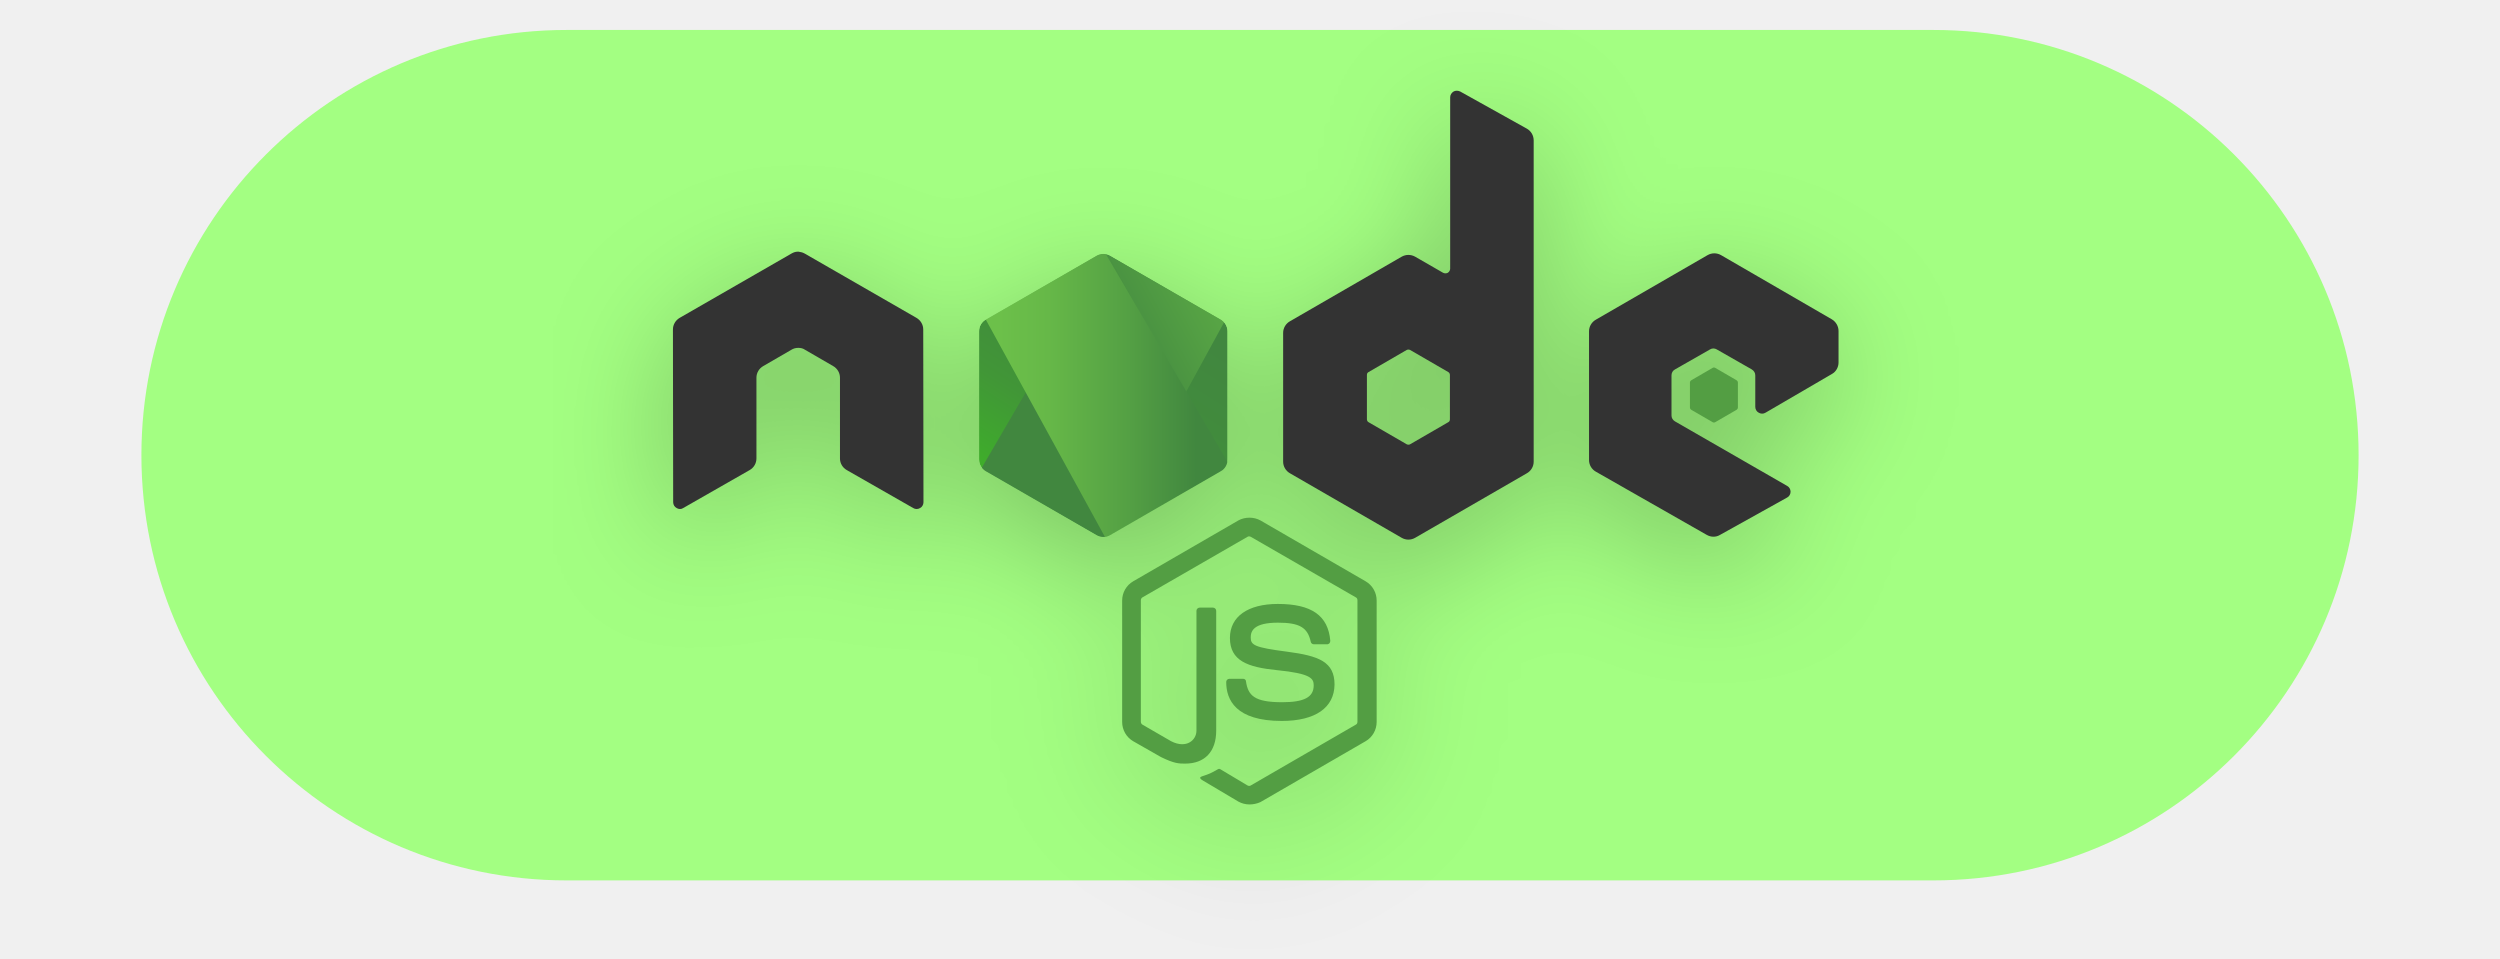
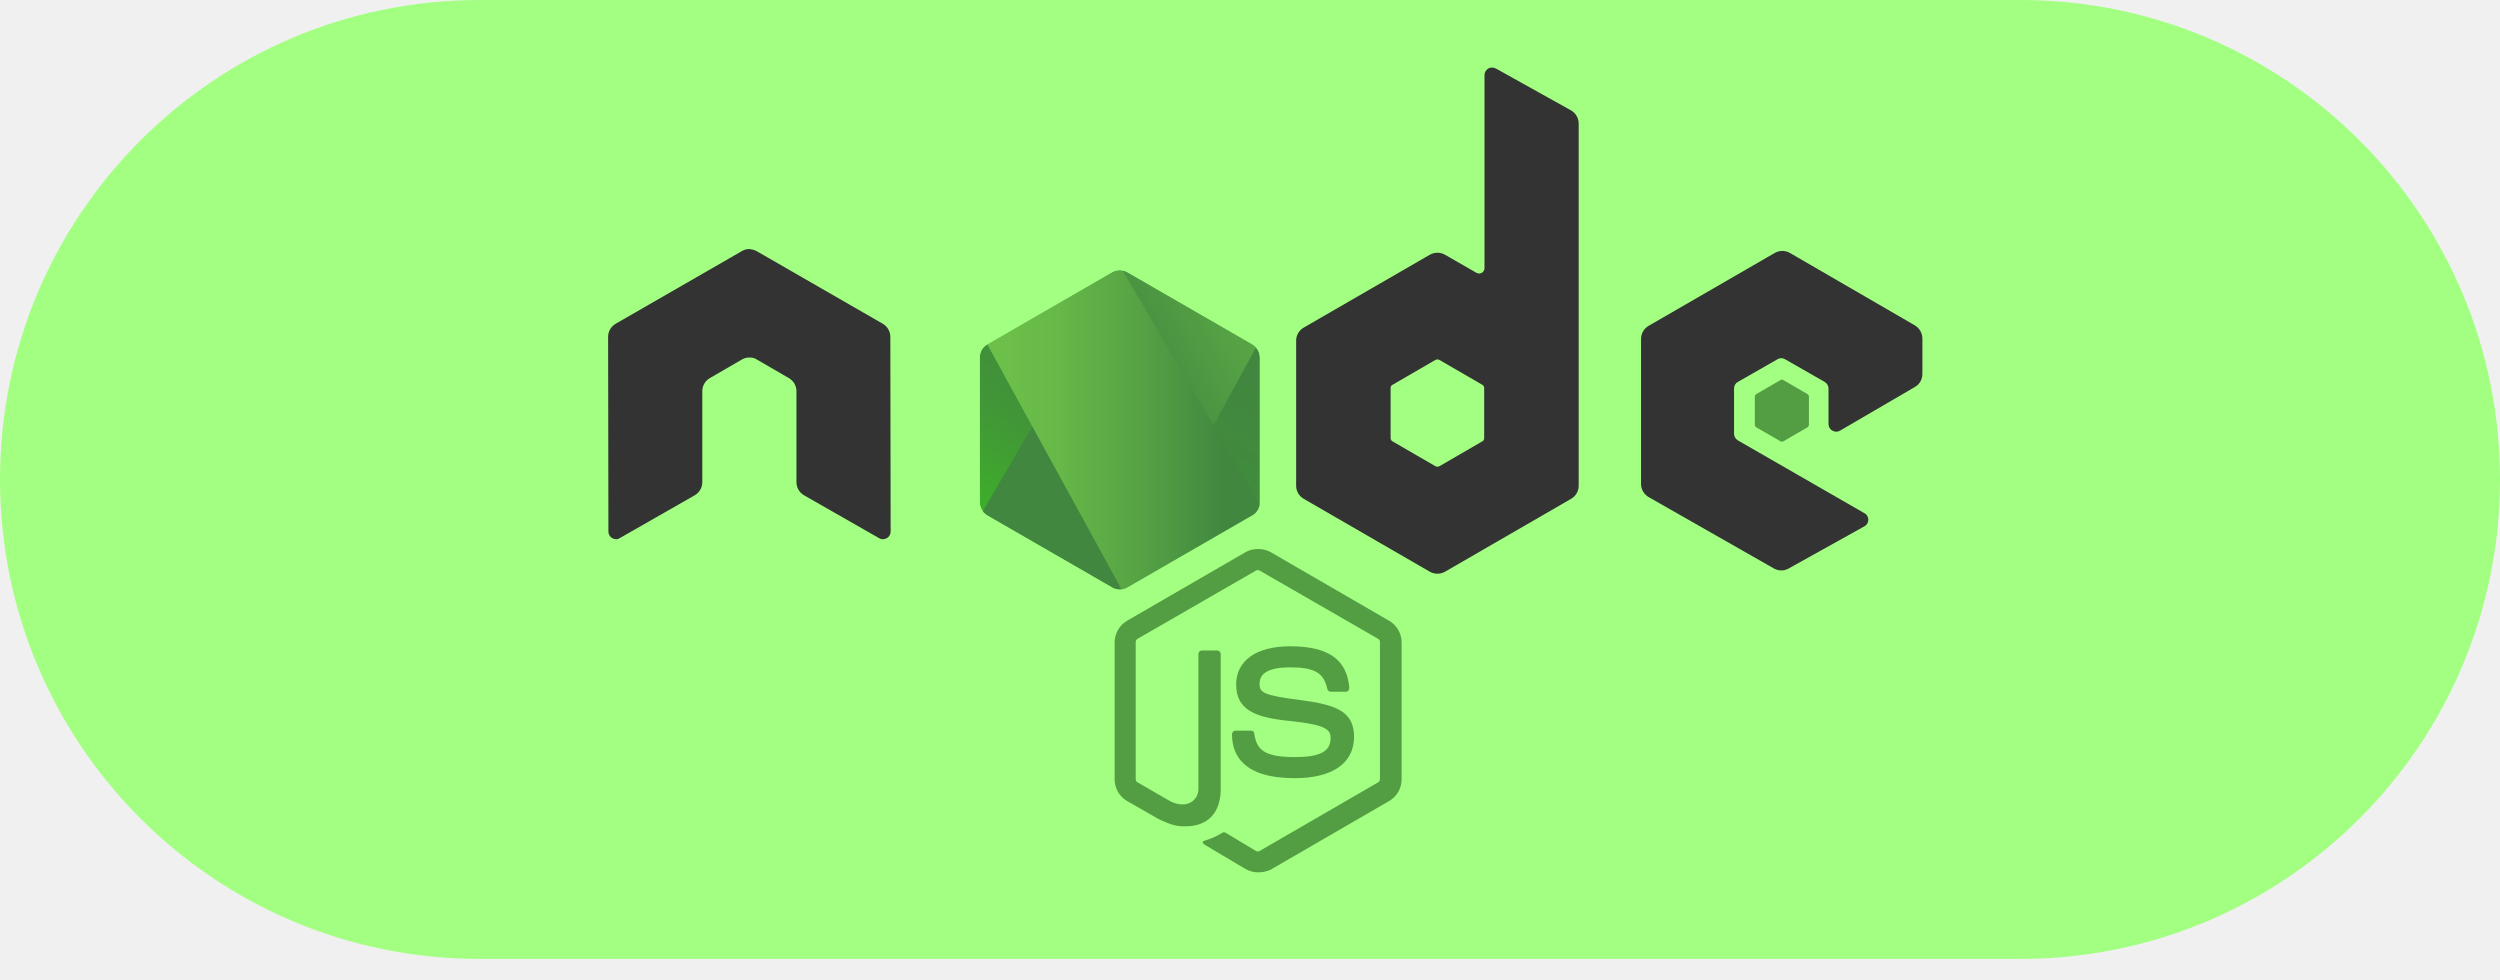
- <svg xmlns="http://www.w3.org/2000/svg" width="74" height="28.38" viewBox="0 0 74 32" fill="none">
-   <path d="M0 15.192C0 7.354 6.354 1 14.192 1H59.808C67.646 1 74 7.354 74 15.192V15.192C74 23.03 67.646 29.384 59.808 29.384H14.192C6.354 29.384 0 23.03 0 15.192V15.192Z" fill="#A3FF82" />
-   <g filter="url(#filter0_d)">
-     <path d="M36.98 26.849C36.848 26.849 36.725 26.814 36.611 26.753L35.441 26.058C35.265 25.961 35.353 25.926 35.406 25.908C35.644 25.829 35.688 25.812 35.934 25.671C35.96 25.653 35.995 25.662 36.022 25.68L36.919 26.216C36.954 26.234 36.998 26.234 37.024 26.216L40.533 24.185C40.568 24.167 40.586 24.132 40.586 24.088V20.034C40.586 19.99 40.568 19.955 40.533 19.938L37.024 17.915C36.989 17.897 36.945 17.897 36.919 17.915L33.41 19.938C33.375 19.955 33.357 19.999 33.357 20.034V24.088C33.357 24.123 33.375 24.167 33.41 24.185L34.368 24.739C34.887 25.003 35.213 24.695 35.213 24.387V20.386C35.213 20.333 35.257 20.28 35.318 20.28H35.767C35.819 20.28 35.872 20.325 35.872 20.386V24.387C35.872 25.082 35.494 25.486 34.834 25.486C34.632 25.486 34.474 25.486 34.026 25.266L33.102 24.739C32.874 24.607 32.733 24.361 32.733 24.097V20.043C32.733 19.779 32.874 19.533 33.102 19.401L36.611 17.37C36.831 17.247 37.13 17.247 37.349 17.37L40.858 19.401C41.087 19.533 41.227 19.779 41.227 20.043V24.097C41.227 24.361 41.087 24.607 40.858 24.739L37.349 26.77C37.235 26.823 37.103 26.849 36.98 26.849H36.98ZM38.062 24.062C36.523 24.062 36.206 23.358 36.206 22.76C36.206 22.707 36.25 22.655 36.312 22.655H36.769C36.822 22.655 36.866 22.69 36.866 22.743C36.936 23.209 37.139 23.437 38.071 23.437C38.809 23.437 39.126 23.27 39.126 22.875C39.126 22.646 39.038 22.479 37.886 22.365C36.927 22.268 36.33 22.057 36.33 21.292C36.33 20.579 36.928 20.157 37.93 20.157C39.055 20.157 39.609 20.544 39.68 21.388C39.68 21.415 39.671 21.441 39.654 21.468C39.636 21.485 39.609 21.503 39.583 21.503H39.126C39.082 21.503 39.038 21.468 39.029 21.424C38.924 20.94 38.651 20.782 37.93 20.782C37.121 20.782 37.024 21.063 37.024 21.274C37.024 21.529 37.139 21.608 38.229 21.749C39.31 21.89 39.821 22.092 39.821 22.848C39.812 23.622 39.179 24.062 38.062 24.062Z" fill="#539E43" />
-     <path d="M26.094 10.995C26.094 10.836 26.006 10.687 25.865 10.607L22.137 8.462C22.075 8.427 22.005 8.409 21.934 8.4H21.899C21.829 8.4 21.758 8.427 21.697 8.462L17.968 10.607C17.828 10.687 17.74 10.836 17.74 10.995L17.748 16.763C17.748 16.842 17.793 16.921 17.863 16.956C17.933 17 18.021 17 18.083 16.956L20.299 15.69C20.439 15.611 20.527 15.462 20.527 15.303V12.604C20.527 12.445 20.615 12.296 20.756 12.217L21.697 11.672C21.767 11.628 21.846 11.61 21.925 11.61C22.005 11.61 22.084 11.628 22.145 11.672L23.086 12.217C23.227 12.296 23.315 12.445 23.315 12.604V15.303C23.315 15.462 23.403 15.611 23.544 15.69L25.759 16.956C25.83 17 25.918 17 25.988 16.956C26.058 16.921 26.102 16.842 26.102 16.763L26.094 10.995Z" fill="#333333" />
-     <path d="M44.015 3.054C43.945 3.019 43.857 3.019 43.795 3.054C43.725 3.098 43.681 3.168 43.681 3.247V8.963C43.681 9.016 43.655 9.069 43.602 9.104C43.549 9.13 43.496 9.13 43.444 9.104L42.511 8.567C42.443 8.529 42.366 8.508 42.287 8.508C42.209 8.508 42.131 8.529 42.063 8.567L38.334 10.722C38.194 10.801 38.106 10.95 38.106 11.109V15.409C38.106 15.567 38.194 15.717 38.334 15.796L42.063 17.95C42.131 17.989 42.209 18.01 42.287 18.01C42.366 18.01 42.443 17.989 42.511 17.95L46.24 15.796C46.381 15.717 46.468 15.567 46.468 15.409V4.689C46.468 4.522 46.381 4.373 46.24 4.294L44.015 3.054H44.015ZM43.672 13.993C43.672 14.037 43.655 14.072 43.619 14.09L42.344 14.828C42.327 14.837 42.307 14.842 42.287 14.842C42.267 14.842 42.248 14.837 42.23 14.828L40.955 14.09C40.92 14.072 40.902 14.028 40.902 13.993V12.516C40.902 12.472 40.92 12.437 40.955 12.419L42.23 11.68C42.248 11.672 42.267 11.667 42.287 11.667C42.307 11.667 42.327 11.672 42.344 11.68L43.619 12.419C43.655 12.437 43.672 12.481 43.672 12.516V13.993Z" fill="#333333" />
-     <path d="M56.423 12.481C56.564 12.402 56.643 12.252 56.643 12.094V11.047C56.643 10.889 56.555 10.739 56.423 10.66L52.721 8.515C52.653 8.476 52.575 8.455 52.497 8.455C52.418 8.455 52.341 8.476 52.272 8.515L48.544 10.669C48.403 10.748 48.315 10.898 48.315 11.056V15.356C48.315 15.514 48.403 15.664 48.544 15.743L52.246 17.853C52.387 17.933 52.554 17.933 52.686 17.853L54.928 16.605C54.998 16.57 55.042 16.491 55.042 16.411C55.042 16.332 54.998 16.253 54.928 16.218L51.182 14.063C51.112 14.02 51.068 13.949 51.068 13.87V12.525C51.068 12.445 51.112 12.366 51.182 12.331L52.352 11.663C52.386 11.641 52.425 11.63 52.466 11.63C52.506 11.63 52.546 11.641 52.58 11.663L53.75 12.331C53.82 12.375 53.864 12.445 53.864 12.525V13.58C53.864 13.659 53.908 13.738 53.978 13.773C54.049 13.817 54.136 13.817 54.207 13.773L56.423 12.481V12.481Z" fill="#333333" />
-     <path d="M52.439 12.278C52.453 12.27 52.468 12.265 52.483 12.265C52.499 12.265 52.514 12.27 52.527 12.278L53.24 12.692C53.266 12.709 53.284 12.736 53.284 12.771V13.597C53.284 13.633 53.266 13.659 53.24 13.677L52.527 14.09C52.514 14.098 52.499 14.103 52.483 14.103C52.468 14.103 52.453 14.098 52.439 14.09L51.727 13.677C51.701 13.659 51.683 13.633 51.683 13.597V12.771C51.683 12.736 51.701 12.709 51.727 12.692L52.439 12.278V12.278Z" fill="#539E43" />
-     <mask id="mask0" mask-type="alpha" maskUnits="userSpaceOnUse" x="27" y="8" width="10" height="10">
-       <path d="M32.328 8.532C32.26 8.493 32.183 8.473 32.104 8.473C32.026 8.473 31.948 8.493 31.88 8.532L28.178 10.669C28.037 10.748 27.958 10.898 27.958 11.056V15.338C27.958 15.497 28.046 15.646 28.178 15.725L31.88 17.862C31.948 17.901 32.026 17.922 32.104 17.922C32.183 17.922 32.26 17.901 32.328 17.862L36.031 15.725C36.171 15.646 36.25 15.497 36.25 15.338V11.056C36.25 10.898 36.162 10.748 36.031 10.669L32.328 8.532Z" fill="white" />
-     </mask>
-     <g mask="url(#mask0)">
-       <path d="M32.328 8.532C32.26 8.493 32.183 8.473 32.104 8.473C32.026 8.473 31.948 8.493 31.88 8.532L28.178 10.669C28.037 10.748 27.958 10.898 27.958 11.056V15.338C27.958 15.497 28.046 15.646 28.178 15.725L31.88 17.862C31.948 17.901 32.026 17.922 32.104 17.922C32.183 17.922 32.26 17.901 32.328 17.862L36.031 15.725C36.171 15.646 36.25 15.497 36.25 15.338V11.056C36.25 10.898 36.162 10.748 36.031 10.669L32.328 8.532Z" fill="url(#paint0_linear)" />
-       <path d="M36.039 10.669L32.32 8.532C32.283 8.514 32.245 8.499 32.205 8.488L28.037 15.629C28.072 15.671 28.113 15.707 28.16 15.734L31.88 17.871C31.985 17.933 32.108 17.95 32.223 17.915L36.136 10.757C36.11 10.722 36.074 10.695 36.039 10.669V10.669Z" fill="url(#paint1_linear)" />
-       <path fill-rule="evenodd" clip-rule="evenodd" d="M36.048 15.725C36.154 15.664 36.233 15.558 36.268 15.444L32.188 8.479C32.082 8.462 31.968 8.471 31.871 8.532L28.178 10.66L32.161 17.924C32.219 17.914 32.275 17.897 32.328 17.871L36.048 15.726L36.048 15.725Z" fill="url(#paint2_linear)" />
-       <path fill-rule="evenodd" clip-rule="evenodd" d="M36.048 15.725L32.337 17.862C32.285 17.889 32.228 17.907 32.17 17.915L32.24 18.047L36.356 15.664V15.611L36.25 15.435C36.233 15.558 36.154 15.664 36.048 15.725V15.725Z" fill="url(#paint3_linear)" />
-       <path fill-rule="evenodd" clip-rule="evenodd" d="M36.048 15.725L32.337 17.862C32.285 17.889 32.228 17.907 32.17 17.915L32.24 18.047L36.356 15.664V15.611L36.25 15.435C36.233 15.558 36.154 15.664 36.048 15.725V15.725Z" fill="url(#paint4_linear)" />
-     </g>
+ <svg xmlns="http://www.w3.org/2000/svg" width="74" height="29" viewBox="0 0 74 29" fill="none">
+   <path d="M0 14.192C0 6.354 6.354 0 14.192 0H59.808C67.646 0 74 6.354 74 14.192V14.192C74 22.03 67.646 28.384 59.808 28.384H14.192C6.354 28.384 0 22.03 0 14.192V14.192Z" fill="#A3FF82" />
+   <path d="M37.24 25.822C37.109 25.822 36.986 25.787 36.871 25.725L35.702 25.03C35.526 24.934 35.614 24.899 35.666 24.881C35.904 24.802 35.948 24.784 36.194 24.644C36.22 24.626 36.256 24.635 36.282 24.652L37.179 25.189C37.214 25.206 37.258 25.206 37.284 25.189L40.793 23.157C40.828 23.14 40.846 23.105 40.846 23.061V19.007C40.846 18.963 40.828 18.928 40.793 18.91L37.284 16.888C37.249 16.87 37.205 16.87 37.179 16.888L33.67 18.91C33.635 18.928 33.617 18.972 33.617 19.007V23.061C33.617 23.096 33.635 23.14 33.67 23.157L34.629 23.711C35.148 23.975 35.473 23.668 35.473 23.36V19.359C35.473 19.306 35.517 19.253 35.578 19.253H36.027C36.08 19.253 36.133 19.297 36.133 19.359V23.36C36.133 24.054 35.754 24.459 35.095 24.459C34.893 24.459 34.734 24.459 34.286 24.239L33.362 23.711C33.134 23.58 32.993 23.333 32.993 23.07V19.016C32.993 18.752 33.134 18.506 33.362 18.374L36.871 16.342C37.091 16.219 37.39 16.219 37.61 16.342L41.118 18.374C41.347 18.506 41.488 18.752 41.488 19.016V23.07C41.488 23.333 41.347 23.58 41.118 23.711L37.61 25.743C37.495 25.796 37.364 25.822 37.24 25.822H37.24ZM38.322 23.034C36.783 23.034 36.467 22.331 36.467 21.733C36.467 21.68 36.511 21.627 36.572 21.627H37.029C37.082 21.627 37.126 21.663 37.126 21.715C37.197 22.181 37.399 22.41 38.331 22.41C39.069 22.41 39.386 22.243 39.386 21.847C39.386 21.619 39.298 21.452 38.146 21.337C37.188 21.24 36.59 21.029 36.59 20.264C36.59 19.552 37.188 19.13 38.19 19.13C39.316 19.13 39.87 19.517 39.94 20.361C39.94 20.387 39.931 20.414 39.914 20.44C39.896 20.458 39.87 20.475 39.843 20.475H39.386C39.342 20.475 39.298 20.44 39.289 20.396C39.184 19.913 38.911 19.754 38.19 19.754C37.381 19.754 37.284 20.036 37.284 20.247C37.284 20.502 37.399 20.581 38.489 20.722C39.571 20.862 40.081 21.065 40.081 21.821C40.072 22.595 39.439 23.034 38.322 23.034Z" fill="#539E43" />
+   <path d="M26.354 9.967C26.354 9.809 26.266 9.659 26.125 9.58L22.397 7.434C22.335 7.399 22.265 7.382 22.195 7.373H22.159C22.089 7.373 22.019 7.399 21.957 7.434L18.229 9.58C18.088 9.659 18 9.809 18 9.967L18.009 15.736C18.009 15.815 18.053 15.894 18.123 15.929C18.194 15.973 18.281 15.973 18.343 15.929L20.559 14.663C20.7 14.584 20.788 14.434 20.788 14.276V11.576C20.788 11.418 20.875 11.268 21.016 11.189L21.957 10.644C22.027 10.6 22.107 10.582 22.186 10.582C22.265 10.582 22.344 10.6 22.406 10.644L23.346 11.189C23.487 11.268 23.575 11.418 23.575 11.576V14.276C23.575 14.434 23.663 14.584 23.804 14.663L26.02 15.929C26.09 15.973 26.178 15.973 26.248 15.929C26.319 15.894 26.363 15.815 26.363 15.736L26.354 9.967Z" fill="#333333" />
+   <path d="M44.275 2.026C44.205 1.991 44.117 1.991 44.056 2.026C43.985 2.07 43.941 2.141 43.941 2.22V7.936C43.941 7.988 43.915 8.041 43.862 8.076C43.809 8.103 43.757 8.103 43.704 8.076L42.772 7.54C42.703 7.501 42.626 7.481 42.547 7.481C42.469 7.481 42.392 7.501 42.323 7.54L38.595 9.694C38.454 9.774 38.366 9.923 38.366 10.081V14.381C38.366 14.54 38.454 14.689 38.595 14.768L42.323 16.923C42.392 16.962 42.469 16.982 42.547 16.982C42.626 16.982 42.703 16.962 42.772 16.923L46.5 14.768C46.641 14.689 46.729 14.54 46.729 14.381V3.662C46.729 3.495 46.641 3.346 46.5 3.266L44.275 2.026H44.275ZM43.932 12.966C43.932 13.01 43.915 13.045 43.88 13.062L42.605 13.801C42.587 13.81 42.567 13.814 42.547 13.814C42.528 13.814 42.508 13.81 42.49 13.801L41.215 13.062C41.18 13.045 41.162 13.001 41.162 12.966V11.488C41.162 11.444 41.18 11.409 41.215 11.392L42.49 10.653C42.508 10.644 42.528 10.64 42.547 10.64C42.567 10.64 42.587 10.644 42.605 10.653L43.88 11.392C43.915 11.409 43.932 11.453 43.932 11.488V12.966Z" fill="#333333" />
+   <path d="M56.683 11.453C56.824 11.374 56.903 11.225 56.903 11.066V10.02C56.903 9.862 56.815 9.712 56.683 9.633L52.981 7.487C52.913 7.448 52.836 7.428 52.757 7.428C52.678 7.428 52.601 7.448 52.533 7.487L48.804 9.642C48.663 9.721 48.575 9.87 48.575 10.029V14.329C48.575 14.487 48.663 14.636 48.804 14.716L52.506 16.826C52.647 16.905 52.814 16.905 52.946 16.826L55.188 15.578C55.259 15.542 55.303 15.463 55.303 15.384C55.303 15.305 55.259 15.226 55.188 15.191L51.442 13.036C51.372 12.992 51.328 12.922 51.328 12.843V11.497C51.328 11.418 51.372 11.339 51.442 11.304L52.612 10.635C52.646 10.614 52.686 10.602 52.726 10.602C52.767 10.602 52.806 10.614 52.84 10.635L54.01 11.304C54.08 11.348 54.124 11.418 54.124 11.497V12.553C54.124 12.632 54.168 12.711 54.239 12.746C54.309 12.79 54.397 12.79 54.467 12.746L56.683 11.453V11.453Z" fill="#333333" />
+   <path d="M52.7 11.251C52.713 11.242 52.728 11.238 52.744 11.238C52.759 11.238 52.775 11.242 52.788 11.251L53.5 11.664C53.526 11.682 53.544 11.708 53.544 11.743V12.57C53.544 12.605 53.526 12.632 53.5 12.649L52.788 13.062C52.775 13.071 52.759 13.075 52.744 13.075C52.728 13.075 52.713 13.071 52.7 13.062L51.987 12.649C51.961 12.632 51.943 12.605 51.943 12.57V11.743C51.943 11.708 51.961 11.682 51.987 11.664L52.7 11.251V11.251Z" fill="#539E43" />
+   <mask id="mask0" mask-type="alpha" maskUnits="userSpaceOnUse" x="29" y="8" width="9" height="10">
+     <path d="M33.37 8.059C33.302 8.02 33.225 8 33.146 8C33.068 8 32.99 8.02 32.922 8.059L29.22 10.196C29.079 10.275 29 10.425 29 10.583V14.866C29 15.024 29.088 15.173 29.22 15.252L32.922 17.389C32.99 17.428 33.068 17.449 33.146 17.449C33.225 17.449 33.302 17.428 33.37 17.389L37.073 15.252C37.213 15.173 37.292 15.024 37.292 14.866V10.583C37.292 10.425 37.204 10.275 37.073 10.196L33.37 8.059Z" fill="white" />
+   </mask>
+   <g mask="url(#mask0)">
+     <path d="M33.37 8.059C33.302 8.02 33.225 8 33.146 8C33.068 8 32.99 8.02 32.922 8.059L29.22 10.196C29.079 10.275 29 10.425 29 10.583V14.866C29 15.024 29.088 15.173 29.22 15.252L32.922 17.389C32.99 17.428 33.068 17.449 33.146 17.449C33.225 17.449 33.302 17.428 33.37 17.389L37.073 15.252C37.213 15.173 37.292 15.024 37.292 14.866V10.583C37.292 10.425 37.204 10.275 37.073 10.196L33.37 8.059Z" fill="url(#paint0_linear)" />
+     <path d="M37.081 10.196L33.362 8.059C33.325 8.041 33.287 8.026 33.247 8.015L29.079 15.156C29.114 15.198 29.155 15.234 29.202 15.261L32.922 17.398C33.028 17.46 33.151 17.477 33.265 17.442L37.178 10.284C37.152 10.249 37.117 10.223 37.081 10.196V10.196Z" fill="url(#paint1_linear)" />
+     <path fill-rule="evenodd" clip-rule="evenodd" d="M37.09 15.252C37.196 15.191 37.275 15.085 37.31 14.971L33.23 8.007C33.124 7.989 33.01 7.998 32.913 8.059L29.22 10.187L33.203 17.451C33.261 17.441 33.318 17.424 33.37 17.398L37.09 15.252L37.09 15.252Z" fill="url(#paint2_linear)" />
+     <path fill-rule="evenodd" clip-rule="evenodd" d="M37.09 15.252L33.379 17.389C33.327 17.416 33.27 17.434 33.212 17.442L33.282 17.574L37.398 15.191V15.138L37.292 14.962C37.275 15.085 37.196 15.191 37.09 15.252V15.252Z" fill="url(#paint3_linear)" />
+     <path fill-rule="evenodd" clip-rule="evenodd" d="M37.09 15.252L33.379 17.389C33.327 17.416 33.27 17.434 33.212 17.442L33.282 17.574L37.398 15.191V15.138L37.292 14.962C37.275 15.085 37.196 15.191 37.09 15.252V15.252Z" fill="url(#paint4_linear)" />
  </g>
  <defs>
-     <filter id="filter0_d" x="13.74" y="0.027" width="46.903" height="31.822" filterUnits="userSpaceOnUse" color-interpolation-filters="sRGB">
-       <feFlood flood-opacity="0" result="BackgroundImageFix" />
-       <feColorMatrix in="SourceAlpha" type="matrix" values="0 0 0 0 0 0 0 0 0 0 0 0 0 0 0 0 0 0 127 0" />
-       <feOffset dy="1" />
-       <feGaussianBlur stdDeviation="2" />
-       <feColorMatrix type="matrix" values="0 0 0 0 0 0 0 0 0 0 0 0 0 0 0 0 0 0 0.25 0" />
-       <feBlend mode="normal" in2="BackgroundImageFix" result="effect1_dropShadow" />
-       <feBlend mode="normal" in="SourceGraphic" in2="effect1_dropShadow" result="shape" />
-     </filter>
-     <linearGradient id="paint0_linear" x1="33.612" y1="10.125" x2="29.555" y2="16.501" gradientUnits="userSpaceOnUse">
+     <linearGradient id="paint0_linear" x1="34.654" y1="9.652" x2="30.597" y2="16.028" gradientUnits="userSpaceOnUse">
      <stop stop-color="#41873F" />
      <stop offset="0.329" stop-color="#418B3D" />
      <stop offset="0.635" stop-color="#419637" />
      <stop offset="0.932" stop-color="#3FA92D" />
      <stop offset="1" stop-color="#3FAE2A" />
    </linearGradient>
-     <linearGradient id="paint1_linear" x1="31.542" y1="13.699" x2="41.705" y2="8.177" gradientUnits="userSpaceOnUse">
+     <linearGradient id="paint1_linear" x1="32.584" y1="13.226" x2="42.747" y2="7.705" gradientUnits="userSpaceOnUse">
      <stop offset="0.138" stop-color="#41873F" />
      <stop offset="0.403" stop-color="#54A044" />
      <stop offset="0.714" stop-color="#66B848" />
      <stop offset="0.908" stop-color="#6CC04A" />
    </linearGradient>
-     <linearGradient id="paint2_linear" x1="27.823" y1="13.197" x2="36.389" y2="13.197" gradientUnits="userSpaceOnUse">
+     <linearGradient id="paint2_linear" x1="28.865" y1="12.724" x2="37.431" y2="12.724" gradientUnits="userSpaceOnUse">
      <stop offset="0.092" stop-color="#6CC04A" />
      <stop offset="0.286" stop-color="#66B848" />
      <stop offset="0.597" stop-color="#54A044" />
      <stop offset="0.862" stop-color="#41873F" />
    </linearGradient>
-     <linearGradient id="paint3_linear" x1="27.823" y1="16.748" x2="36.389" y2="16.748" gradientUnits="userSpaceOnUse">
+     <linearGradient id="paint3_linear" x1="28.865" y1="16.275" x2="37.431" y2="16.275" gradientUnits="userSpaceOnUse">
      <stop offset="0.092" stop-color="#6CC04A" />
      <stop offset="0.286" stop-color="#66B848" />
      <stop offset="0.597" stop-color="#54A044" />
      <stop offset="0.862" stop-color="#41873F" />
    </linearGradient>
-     <linearGradient id="paint4_linear" x1="37.637" y1="9.923" x2="35.467" y2="21.295" gradientUnits="userSpaceOnUse">
+     <linearGradient id="paint4_linear" x1="38.679" y1="9.45" x2="36.509" y2="20.822" gradientUnits="userSpaceOnUse">
      <stop stop-color="#41873F" />
      <stop offset="0.329" stop-color="#418B3D" />
      <stop offset="0.635" stop-color="#419637" />
      <stop offset="0.932" stop-color="#3FA92D" />
      <stop offset="1" stop-color="#3FAE2A" />
    </linearGradient>
  </defs>
</svg>
